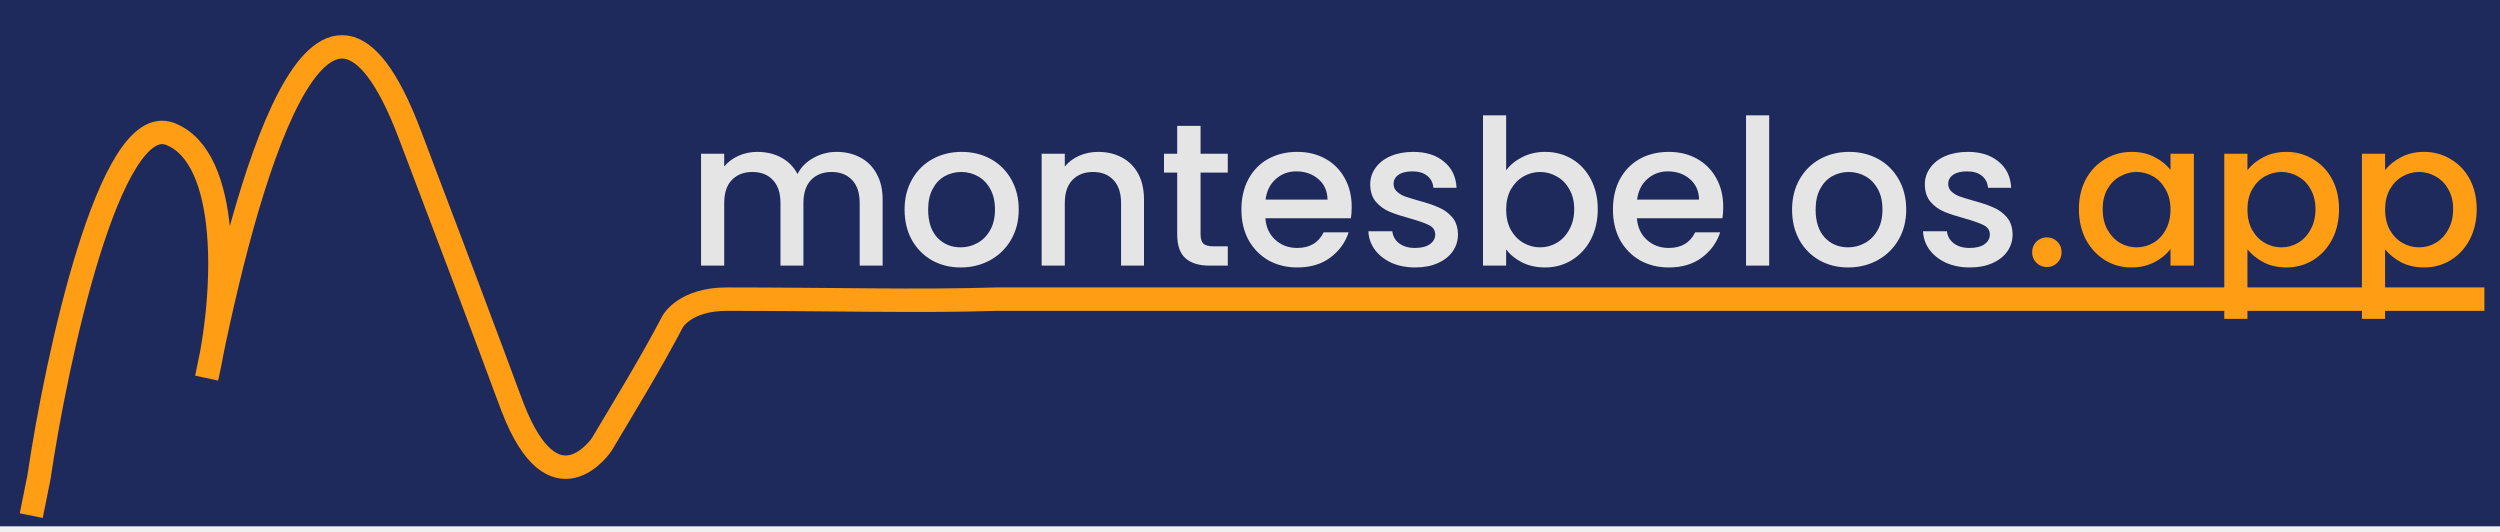
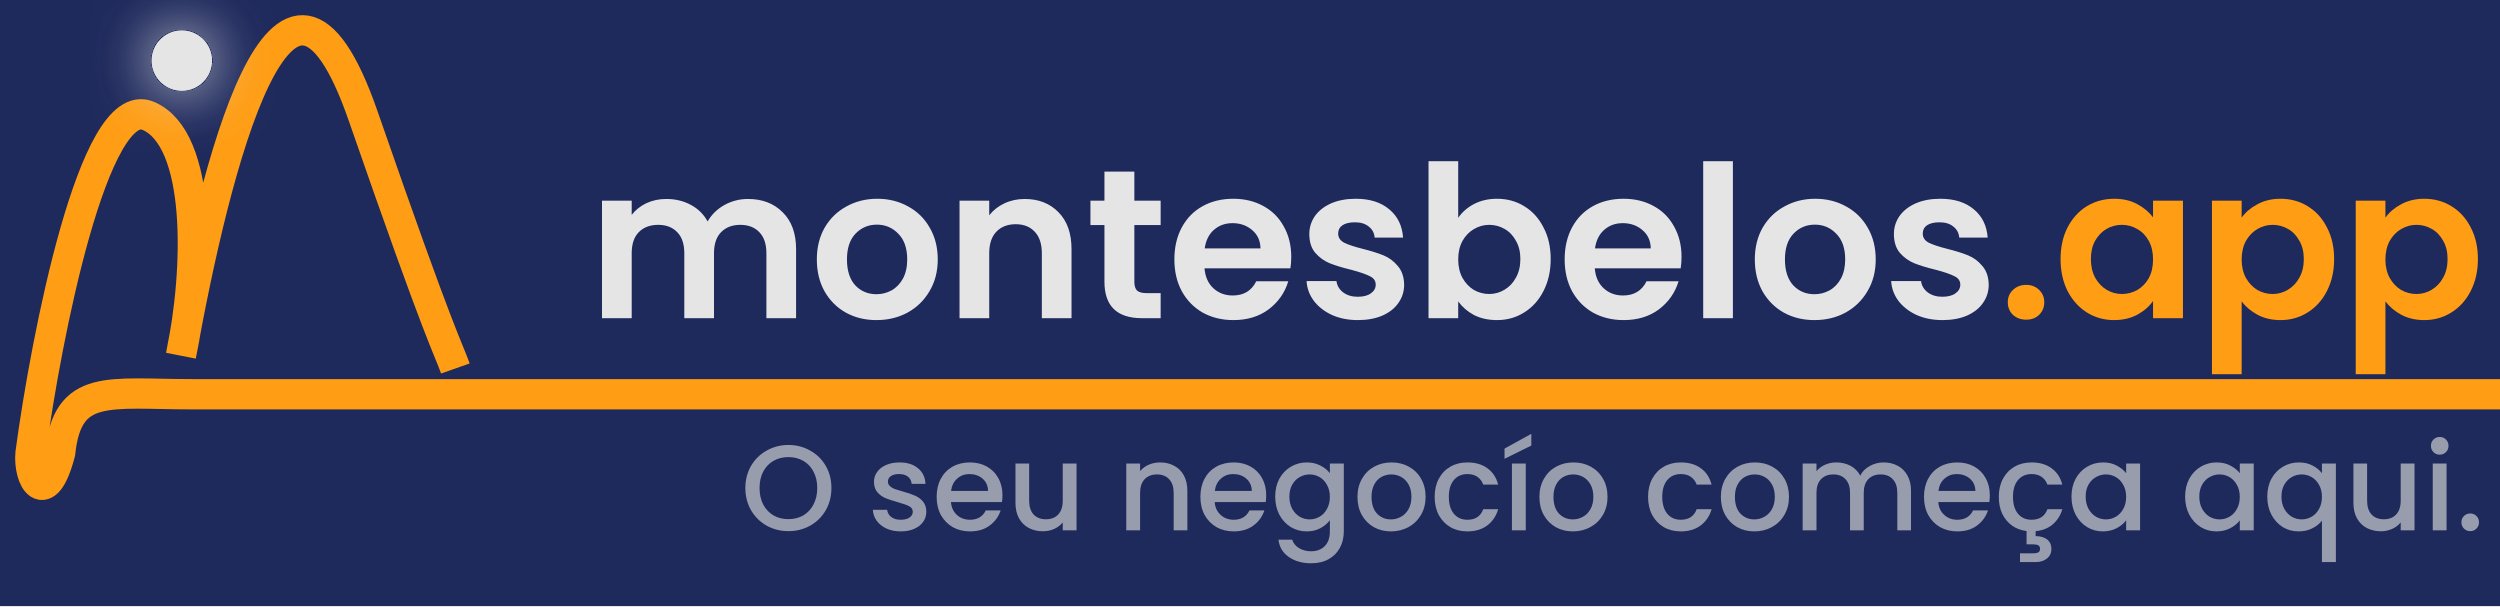
- <svg xmlns="http://www.w3.org/2000/svg" width="160" height="34" viewBox="0 0 160 34" fill="none">
-   <rect width="160" height="33.684" fill="#1E295C" />
-   <path d="M159 19.145H126.864H111.521H90.809H63.768C58.878 19.303 53.249 19.145 46.508 19.145C43.833 19.145 43.056 20.569 43.056 20.569C41.652 23.247 40.06 25.84 38.508 28.45C38.508 28.45 35.464 32.971 32.801 26.052C32.271 24.675 31.852 23.4 26.218 8.573C20.585 -6.254 15.667 11.831 13.227 24.187C14.516 18.636 14.757 10.077 10.891 8.573C7.025 7.069 3.6 23.02 2.495 30.541L2 33" stroke="#FF9D14" stroke-width="1.5" />
-   <path d="M53.538 9.72C54.101 9.72 54.604 9.837 55.046 10.071C55.496 10.305 55.847 10.652 56.099 11.111C56.359 11.57 56.489 12.125 56.489 12.775V17H55.02V12.996C55.02 12.355 54.859 11.865 54.539 11.527C54.218 11.18 53.78 11.007 53.226 11.007C52.671 11.007 52.229 11.18 51.9 11.527C51.579 11.865 51.419 12.355 51.419 12.996V17H49.95V12.996C49.95 12.355 49.789 11.865 49.469 11.527C49.148 11.18 48.71 11.007 48.156 11.007C47.601 11.007 47.159 11.18 46.83 11.527C46.509 11.865 46.349 12.355 46.349 12.996V17H44.867V9.837H46.349V10.656C46.591 10.361 46.899 10.132 47.272 9.967C47.644 9.802 48.043 9.72 48.468 9.72C49.04 9.72 49.551 9.841 50.002 10.084C50.452 10.327 50.799 10.678 51.042 11.137C51.258 10.704 51.596 10.361 52.056 10.11C52.515 9.85 53.009 9.72 53.538 9.72ZM61.481 17.117C60.805 17.117 60.194 16.965 59.648 16.662C59.102 16.35 58.673 15.917 58.361 15.362C58.049 14.799 57.893 14.149 57.893 13.412C57.893 12.684 58.054 12.038 58.374 11.475C58.695 10.912 59.133 10.478 59.687 10.175C60.242 9.872 60.862 9.72 61.546 9.72C62.231 9.72 62.851 9.872 63.405 10.175C63.96 10.478 64.398 10.912 64.718 11.475C65.039 12.038 65.199 12.684 65.199 13.412C65.199 14.14 65.035 14.786 64.705 15.349C64.376 15.912 63.925 16.35 63.353 16.662C62.79 16.965 62.166 17.117 61.481 17.117ZM61.481 15.83C61.863 15.83 62.218 15.739 62.547 15.557C62.885 15.375 63.158 15.102 63.366 14.738C63.574 14.374 63.678 13.932 63.678 13.412C63.678 12.892 63.579 12.454 63.379 12.099C63.18 11.735 62.916 11.462 62.586 11.28C62.257 11.098 61.902 11.007 61.52 11.007C61.139 11.007 60.784 11.098 60.454 11.28C60.134 11.462 59.878 11.735 59.687 12.099C59.497 12.454 59.401 12.892 59.401 13.412C59.401 14.183 59.596 14.781 59.986 15.206C60.385 15.622 60.883 15.83 61.481 15.83ZM70.278 9.72C70.842 9.72 71.344 9.837 71.787 10.071C72.237 10.305 72.588 10.652 72.84 11.111C73.091 11.57 73.216 12.125 73.216 12.775V17H71.748V12.996C71.748 12.355 71.587 11.865 71.266 11.527C70.946 11.18 70.508 11.007 69.954 11.007C69.399 11.007 68.957 11.18 68.627 11.527C68.307 11.865 68.147 12.355 68.147 12.996V17H66.665V9.837H68.147V10.656C68.389 10.361 68.697 10.132 69.07 9.967C69.451 9.802 69.854 9.72 70.278 9.72ZM76.836 11.046V15.011C76.836 15.28 76.897 15.475 77.018 15.596C77.148 15.709 77.365 15.765 77.668 15.765H78.578V17H77.408C76.74 17 76.229 16.844 75.874 16.532C75.519 16.22 75.341 15.713 75.341 15.011V11.046H74.496V9.837H75.341V8.056H76.836V9.837H78.578V11.046H76.836ZM86.509 13.243C86.509 13.512 86.491 13.754 86.457 13.971H80.984C81.027 14.543 81.239 15.002 81.621 15.349C82.002 15.696 82.47 15.869 83.025 15.869C83.822 15.869 84.385 15.535 84.715 14.868H86.314C86.097 15.527 85.703 16.068 85.131 16.493C84.567 16.909 83.865 17.117 83.025 17.117C82.34 17.117 81.725 16.965 81.179 16.662C80.641 16.35 80.217 15.917 79.905 15.362C79.601 14.799 79.45 14.149 79.45 13.412C79.45 12.675 79.597 12.03 79.892 11.475C80.195 10.912 80.615 10.478 81.153 10.175C81.699 9.872 82.323 9.72 83.025 9.72C83.701 9.72 84.303 9.867 84.832 10.162C85.36 10.457 85.772 10.873 86.067 11.41C86.361 11.939 86.509 12.55 86.509 13.243ZM84.962 12.775C84.953 12.229 84.758 11.791 84.377 11.462C83.995 11.133 83.523 10.968 82.96 10.968C82.448 10.968 82.011 11.133 81.647 11.462C81.283 11.783 81.066 12.22 80.997 12.775H84.962ZM90.567 17.117C90.004 17.117 89.497 17.017 89.046 16.818C88.604 16.61 88.253 16.333 87.993 15.986C87.733 15.631 87.594 15.236 87.577 14.803H89.111C89.137 15.106 89.28 15.362 89.54 15.57C89.809 15.769 90.142 15.869 90.541 15.869C90.957 15.869 91.278 15.791 91.503 15.635C91.737 15.47 91.854 15.262 91.854 15.011C91.854 14.742 91.724 14.543 91.464 14.413C91.213 14.283 90.81 14.14 90.255 13.984C89.718 13.837 89.28 13.694 88.942 13.555C88.604 13.416 88.309 13.204 88.058 12.918C87.816 12.632 87.694 12.255 87.694 11.787C87.694 11.406 87.807 11.059 88.032 10.747C88.257 10.426 88.578 10.175 88.994 9.993C89.419 9.811 89.904 9.72 90.45 9.72C91.265 9.72 91.919 9.928 92.413 10.344C92.916 10.751 93.184 11.31 93.219 12.021H91.737C91.711 11.7 91.581 11.445 91.347 11.254C91.113 11.063 90.797 10.968 90.398 10.968C90.008 10.968 89.709 11.042 89.501 11.189C89.293 11.336 89.189 11.531 89.189 11.774C89.189 11.965 89.258 12.125 89.397 12.255C89.536 12.385 89.705 12.489 89.904 12.567C90.103 12.636 90.398 12.727 90.788 12.84C91.308 12.979 91.733 13.122 92.062 13.269C92.4 13.408 92.691 13.616 92.933 13.893C93.176 14.17 93.302 14.539 93.31 14.998C93.31 15.405 93.198 15.769 92.972 16.09C92.747 16.411 92.426 16.662 92.01 16.844C91.603 17.026 91.122 17.117 90.567 17.117ZM96.394 10.903C96.645 10.556 96.987 10.275 97.421 10.058C97.862 9.833 98.352 9.72 98.889 9.72C99.522 9.72 100.094 9.872 100.606 10.175C101.117 10.478 101.52 10.912 101.815 11.475C102.109 12.03 102.257 12.667 102.257 13.386C102.257 14.105 102.109 14.751 101.815 15.323C101.52 15.886 101.113 16.328 100.593 16.649C100.081 16.961 99.513 17.117 98.889 17.117C98.335 17.117 97.841 17.009 97.407 16.792C96.983 16.575 96.645 16.298 96.394 15.96V17H94.912V7.38H96.394V10.903ZM100.749 13.386C100.749 12.892 100.645 12.467 100.437 12.112C100.237 11.748 99.969 11.475 99.63 11.293C99.301 11.102 98.946 11.007 98.564 11.007C98.192 11.007 97.837 11.102 97.499 11.293C97.169 11.484 96.9 11.761 96.692 12.125C96.493 12.489 96.394 12.918 96.394 13.412C96.394 13.906 96.493 14.339 96.692 14.712C96.9 15.076 97.169 15.353 97.499 15.544C97.837 15.735 98.192 15.83 98.564 15.83C98.946 15.83 99.301 15.735 99.63 15.544C99.969 15.345 100.237 15.059 100.437 14.686C100.645 14.313 100.749 13.88 100.749 13.386ZM110.287 13.243C110.287 13.512 110.27 13.754 110.235 13.971H104.762C104.805 14.543 105.018 15.002 105.399 15.349C105.78 15.696 106.248 15.869 106.803 15.869C107.6 15.869 108.164 15.535 108.493 14.868H110.092C109.875 15.527 109.481 16.068 108.909 16.493C108.346 16.909 107.644 17.117 106.803 17.117C106.118 17.117 105.503 16.965 104.957 16.662C104.42 16.35 103.995 15.917 103.683 15.362C103.38 14.799 103.228 14.149 103.228 13.412C103.228 12.675 103.375 12.03 103.67 11.475C103.973 10.912 104.394 10.478 104.931 10.175C105.477 9.872 106.101 9.72 106.803 9.72C107.479 9.72 108.081 9.867 108.61 10.162C109.139 10.457 109.55 10.873 109.845 11.41C110.14 11.939 110.287 12.55 110.287 13.243ZM108.74 12.775C108.731 12.229 108.536 11.791 108.155 11.462C107.774 11.133 107.301 10.968 106.738 10.968C106.227 10.968 105.789 11.133 105.425 11.462C105.061 11.783 104.844 12.22 104.775 12.775H108.74ZM113.228 7.38V17H111.746V7.38H113.228ZM118.28 17.117C117.604 17.117 116.993 16.965 116.447 16.662C115.901 16.35 115.472 15.917 115.16 15.362C114.848 14.799 114.692 14.149 114.692 13.412C114.692 12.684 114.853 12.038 115.173 11.475C115.494 10.912 115.932 10.478 116.486 10.175C117.041 9.872 117.661 9.72 118.345 9.72C119.03 9.72 119.65 9.872 120.204 10.175C120.759 10.478 121.197 10.912 121.517 11.475C121.838 12.038 121.998 12.684 121.998 13.412C121.998 14.14 121.834 14.786 121.504 15.349C121.175 15.912 120.724 16.35 120.152 16.662C119.589 16.965 118.965 17.117 118.28 17.117ZM118.28 15.83C118.662 15.83 119.017 15.739 119.346 15.557C119.684 15.375 119.957 15.102 120.165 14.738C120.373 14.374 120.477 13.932 120.477 13.412C120.477 12.892 120.378 12.454 120.178 12.099C119.979 11.735 119.715 11.462 119.385 11.28C119.056 11.098 118.701 11.007 118.319 11.007C117.938 11.007 117.583 11.098 117.253 11.28C116.933 11.462 116.677 11.735 116.486 12.099C116.296 12.454 116.2 12.892 116.2 13.412C116.2 14.183 116.395 14.781 116.785 15.206C117.184 15.622 117.682 15.83 118.28 15.83ZM126.063 17.117C125.5 17.117 124.993 17.017 124.542 16.818C124.1 16.61 123.749 16.333 123.489 15.986C123.229 15.631 123.091 15.236 123.073 14.803H124.607C124.633 15.106 124.776 15.362 125.036 15.57C125.305 15.769 125.639 15.869 126.037 15.869C126.453 15.869 126.774 15.791 126.999 15.635C127.233 15.47 127.35 15.262 127.35 15.011C127.35 14.742 127.22 14.543 126.96 14.413C126.709 14.283 126.306 14.14 125.751 13.984C125.214 13.837 124.776 13.694 124.438 13.555C124.1 13.416 123.806 13.204 123.554 12.918C123.312 12.632 123.19 12.255 123.19 11.787C123.19 11.406 123.303 11.059 123.528 10.747C123.754 10.426 124.074 10.175 124.49 9.993C124.915 9.811 125.4 9.72 125.946 9.72C126.761 9.72 127.415 9.928 127.909 10.344C128.412 10.751 128.681 11.31 128.715 12.021H127.233C127.207 11.7 127.077 11.445 126.843 11.254C126.609 11.063 126.293 10.968 125.894 10.968C125.504 10.968 125.205 11.042 124.997 11.189C124.789 11.336 124.685 11.531 124.685 11.774C124.685 11.965 124.755 12.125 124.893 12.255C125.032 12.385 125.201 12.489 125.4 12.567C125.6 12.636 125.894 12.727 126.284 12.84C126.804 12.979 127.229 13.122 127.558 13.269C127.896 13.408 128.187 13.616 128.429 13.893C128.672 14.17 128.798 14.539 128.806 14.998C128.806 15.405 128.694 15.769 128.468 16.09C128.243 16.411 127.922 16.662 127.506 16.844C127.099 17.026 126.618 17.117 126.063 17.117Z" fill="#E5E5E5" />
-   <path d="M131.006 17.091C130.737 17.091 130.512 17 130.33 16.818C130.148 16.636 130.057 16.411 130.057 16.142C130.057 15.873 130.148 15.648 130.33 15.466C130.512 15.284 130.737 15.193 131.006 15.193C131.266 15.193 131.487 15.284 131.669 15.466C131.851 15.648 131.942 15.873 131.942 16.142C131.942 16.411 131.851 16.636 131.669 16.818C131.487 17 131.266 17.091 131.006 17.091ZM133.049 13.386C133.049 12.667 133.197 12.03 133.491 11.475C133.795 10.92 134.202 10.491 134.713 10.188C135.233 9.876 135.805 9.72 136.429 9.72C136.993 9.72 137.482 9.833 137.898 10.058C138.323 10.275 138.661 10.548 138.912 10.877V9.837H140.407V17H138.912V15.934C138.661 16.272 138.319 16.554 137.885 16.779C137.452 17.004 136.958 17.117 136.403 17.117C135.788 17.117 135.225 16.961 134.713 16.649C134.202 16.328 133.795 15.886 133.491 15.323C133.197 14.751 133.049 14.105 133.049 13.386ZM138.912 13.412C138.912 12.918 138.808 12.489 138.6 12.125C138.401 11.761 138.137 11.484 137.807 11.293C137.478 11.102 137.123 11.007 136.741 11.007C136.36 11.007 136.005 11.102 135.675 11.293C135.346 11.475 135.077 11.748 134.869 12.112C134.67 12.467 134.57 12.892 134.57 13.386C134.57 13.88 134.67 14.313 134.869 14.686C135.077 15.059 135.346 15.345 135.675 15.544C136.013 15.735 136.369 15.83 136.741 15.83C137.123 15.83 137.478 15.735 137.807 15.544C138.137 15.353 138.401 15.076 138.6 14.712C138.808 14.339 138.912 13.906 138.912 13.412ZM143.836 10.89C144.087 10.561 144.43 10.283 144.863 10.058C145.296 9.833 145.786 9.72 146.332 9.72C146.956 9.72 147.524 9.876 148.035 10.188C148.555 10.491 148.962 10.92 149.257 11.475C149.552 12.03 149.699 12.667 149.699 13.386C149.699 14.105 149.552 14.751 149.257 15.323C148.962 15.886 148.555 16.328 148.035 16.649C147.524 16.961 146.956 17.117 146.332 17.117C145.786 17.117 145.301 17.009 144.876 16.792C144.451 16.567 144.105 16.289 143.836 15.96V20.406H142.354V9.837H143.836V10.89ZM148.191 13.386C148.191 12.892 148.087 12.467 147.879 12.112C147.68 11.748 147.411 11.475 147.073 11.293C146.744 11.102 146.388 11.007 146.007 11.007C145.634 11.007 145.279 11.102 144.941 11.293C144.612 11.484 144.343 11.761 144.135 12.125C143.936 12.489 143.836 12.918 143.836 13.412C143.836 13.906 143.936 14.339 144.135 14.712C144.343 15.076 144.612 15.353 144.941 15.544C145.279 15.735 145.634 15.83 146.007 15.83C146.388 15.83 146.744 15.735 147.073 15.544C147.411 15.345 147.68 15.059 147.879 14.686C148.087 14.313 148.191 13.88 148.191 13.386ZM152.646 10.89C152.898 10.561 153.24 10.283 153.673 10.058C154.107 9.833 154.596 9.72 155.142 9.72C155.766 9.72 156.334 9.876 156.845 10.188C157.365 10.491 157.773 10.92 158.067 11.475C158.362 12.03 158.509 12.667 158.509 13.386C158.509 14.105 158.362 14.751 158.067 15.323C157.773 15.886 157.365 16.328 156.845 16.649C156.334 16.961 155.766 17.117 155.142 17.117C154.596 17.117 154.111 17.009 153.686 16.792C153.262 16.567 152.915 16.289 152.646 15.96V20.406H151.164V9.837H152.646V10.89ZM157.001 13.386C157.001 12.892 156.897 12.467 156.689 12.112C156.49 11.748 156.221 11.475 155.883 11.293C155.554 11.102 155.199 11.007 154.817 11.007C154.445 11.007 154.089 11.102 153.751 11.293C153.422 11.484 153.153 11.761 152.945 12.125C152.746 12.489 152.646 12.918 152.646 13.412C152.646 13.906 152.746 14.339 152.945 14.712C153.153 15.076 153.422 15.353 153.751 15.544C154.089 15.735 154.445 15.83 154.817 15.83C155.199 15.83 155.554 15.735 155.883 15.544C156.221 15.345 156.49 15.059 156.689 14.686C156.897 14.313 157.001 13.88 157.001 13.386Z" fill="#FF9D14" />
+ <svg xmlns="http://www.w3.org/2000/svg" width="165" height="40" viewBox="0 0 165 40" fill="none">
+   <g clip-path="url(#clip0_130_14)">
+     <rect width="165" height="40" fill="white" />
+     <rect width="165" height="40" fill="#1E295C" />
+     <path d="M30.054 24.32C29.564 22.925 29.176 22.666 23.964 7.646C18.752 -7.374 14.201 10.946 11.944 23.462C13.137 17.839 13.36 9.169 9.783 7.646C6.206 6.122 3.038 22.281 2.016 29.9C1.853 31.605 2.992 33.62 3.968 29.9C4.456 25.25 7.135 26.021 12.739 26.021H56.671H164.494H165" stroke="#FF9D14" stroke-width="2" />
+     <path d="M49.364 13.132C50.316 13.132 51.081 13.426 51.66 14.014C52.248 14.593 52.542 15.405 52.542 16.45V21H50.582V16.716C50.582 16.109 50.428 15.647 50.12 15.33C49.812 15.003 49.392 14.84 48.86 14.84C48.328 14.84 47.903 15.003 47.586 15.33C47.278 15.647 47.124 16.109 47.124 16.716V21H45.164V16.716C45.164 16.109 45.01 15.647 44.702 15.33C44.394 15.003 43.974 14.84 43.442 14.84C42.9 14.84 42.471 15.003 42.154 15.33C41.846 15.647 41.692 16.109 41.692 16.716V21H39.732V13.244H41.692V14.182C41.944 13.855 42.266 13.599 42.658 13.412C43.059 13.225 43.498 13.132 43.974 13.132C44.58 13.132 45.122 13.263 45.598 13.524C46.074 13.776 46.442 14.14 46.704 14.616C46.956 14.168 47.32 13.809 47.796 13.538C48.281 13.267 48.804 13.132 49.364 13.132ZM57.846 21.126C57.099 21.126 56.427 20.963 55.83 20.636C55.232 20.3 54.761 19.829 54.416 19.222C54.08 18.615 53.911 17.915 53.911 17.122C53.911 16.329 54.084 15.629 54.429 15.022C54.784 14.415 55.265 13.949 55.871 13.622C56.478 13.286 57.155 13.118 57.901 13.118C58.648 13.118 59.325 13.286 59.931 13.622C60.538 13.949 61.014 14.415 61.359 15.022C61.714 15.629 61.892 16.329 61.892 17.122C61.892 17.915 61.709 18.615 61.346 19.222C60.991 19.829 60.505 20.3 59.889 20.636C59.283 20.963 58.602 21.126 57.846 21.126ZM57.846 19.418C58.2 19.418 58.532 19.334 58.84 19.166C59.157 18.989 59.409 18.727 59.596 18.382C59.782 18.037 59.876 17.617 59.876 17.122C59.876 16.385 59.679 15.82 59.288 15.428C58.905 15.027 58.434 14.826 57.873 14.826C57.313 14.826 56.842 15.027 56.459 15.428C56.086 15.82 55.9 16.385 55.9 17.122C55.9 17.859 56.081 18.429 56.446 18.83C56.819 19.222 57.285 19.418 57.846 19.418ZM67.627 13.132C68.551 13.132 69.298 13.426 69.867 14.014C70.437 14.593 70.721 15.405 70.721 16.45V21H68.761V16.716C68.761 16.1 68.607 15.629 68.299 15.302C67.991 14.966 67.571 14.798 67.039 14.798C66.498 14.798 66.069 14.966 65.751 15.302C65.443 15.629 65.289 16.1 65.289 16.716V21H63.329V13.244H65.289V14.21C65.551 13.874 65.882 13.613 66.283 13.426C66.694 13.23 67.142 13.132 67.627 13.132ZM74.867 14.854V18.606C74.867 18.867 74.928 19.059 75.049 19.18C75.18 19.292 75.394 19.348 75.693 19.348H76.603V21H75.371C73.719 21 72.893 20.197 72.893 18.592V14.854H71.969V13.244H72.893V11.326H74.867V13.244H76.603V14.854H74.867ZM85.223 16.954C85.223 17.234 85.204 17.486 85.167 17.71H79.497C79.543 18.27 79.74 18.709 80.085 19.026C80.43 19.343 80.855 19.502 81.359 19.502C82.087 19.502 82.605 19.189 82.913 18.564H85.027C84.803 19.311 84.374 19.927 83.739 20.412C83.104 20.888 82.325 21.126 81.401 21.126C80.654 21.126 79.982 20.963 79.385 20.636C78.797 20.3 78.335 19.829 77.999 19.222C77.672 18.615 77.509 17.915 77.509 17.122C77.509 16.319 77.672 15.615 77.999 15.008C78.326 14.401 78.783 13.935 79.371 13.608C79.959 13.281 80.635 13.118 81.401 13.118C82.138 13.118 82.796 13.277 83.375 13.594C83.963 13.911 84.415 14.364 84.733 14.952C85.059 15.531 85.223 16.198 85.223 16.954ZM83.193 16.394C83.183 15.89 83.001 15.489 82.647 15.19C82.292 14.882 81.858 14.728 81.345 14.728C80.859 14.728 80.449 14.877 80.113 15.176C79.786 15.465 79.585 15.871 79.511 16.394H83.193ZM89.621 21.126C88.987 21.126 88.418 21.014 87.913 20.79C87.409 20.557 87.008 20.244 86.71 19.852C86.42 19.46 86.261 19.026 86.234 18.55H88.207C88.245 18.849 88.389 19.096 88.641 19.292C88.903 19.488 89.225 19.586 89.608 19.586C89.981 19.586 90.27 19.511 90.475 19.362C90.69 19.213 90.797 19.021 90.797 18.788C90.797 18.536 90.667 18.349 90.406 18.228C90.153 18.097 89.748 17.957 89.188 17.808C88.609 17.668 88.133 17.523 87.76 17.374C87.395 17.225 87.078 16.996 86.808 16.688C86.546 16.38 86.415 15.965 86.415 15.442C86.415 15.013 86.537 14.621 86.779 14.266C87.031 13.911 87.386 13.631 87.844 13.426C88.31 13.221 88.856 13.118 89.481 13.118C90.406 13.118 91.143 13.351 91.694 13.818C92.244 14.275 92.547 14.896 92.603 15.68H90.728C90.7 15.372 90.569 15.129 90.335 14.952C90.112 14.765 89.808 14.672 89.425 14.672C89.071 14.672 88.796 14.737 88.6 14.868C88.413 14.999 88.32 15.181 88.32 15.414C88.32 15.675 88.45 15.876 88.712 16.016C88.973 16.147 89.379 16.282 89.93 16.422C90.49 16.562 90.951 16.707 91.316 16.856C91.68 17.005 91.992 17.239 92.254 17.556C92.524 17.864 92.664 18.275 92.674 18.788C92.674 19.236 92.547 19.637 92.296 19.992C92.053 20.347 91.698 20.627 91.231 20.832C90.774 21.028 90.237 21.126 89.621 21.126ZM96.242 14.378C96.494 14.005 96.84 13.701 97.278 13.468C97.726 13.235 98.235 13.118 98.804 13.118C99.467 13.118 100.064 13.281 100.596 13.608C101.138 13.935 101.562 14.401 101.87 15.008C102.188 15.605 102.346 16.301 102.346 17.094C102.346 17.887 102.188 18.592 101.87 19.208C101.562 19.815 101.138 20.286 100.596 20.622C100.064 20.958 99.467 21.126 98.804 21.126C98.226 21.126 97.717 21.014 97.278 20.79C96.849 20.557 96.504 20.258 96.242 19.894V21H94.282V10.64H96.242V14.378ZM100.344 17.094C100.344 16.627 100.246 16.226 100.05 15.89C99.864 15.545 99.612 15.283 99.294 15.106C98.986 14.929 98.65 14.84 98.286 14.84C97.932 14.84 97.596 14.933 97.278 15.12C96.97 15.297 96.718 15.559 96.522 15.904C96.336 16.249 96.242 16.655 96.242 17.122C96.242 17.589 96.336 17.995 96.522 18.34C96.718 18.685 96.97 18.951 97.278 19.138C97.596 19.315 97.932 19.404 98.286 19.404C98.65 19.404 98.986 19.311 99.294 19.124C99.612 18.937 99.864 18.671 100.05 18.326C100.246 17.981 100.344 17.57 100.344 17.094ZM110.981 16.954C110.981 17.234 110.962 17.486 110.925 17.71H105.255C105.301 18.27 105.497 18.709 105.843 19.026C106.188 19.343 106.613 19.502 107.117 19.502C107.845 19.502 108.363 19.189 108.671 18.564H110.785C110.561 19.311 110.131 19.927 109.497 20.412C108.862 20.888 108.083 21.126 107.159 21.126C106.412 21.126 105.74 20.963 105.143 20.636C104.555 20.3 104.093 19.829 103.757 19.222C103.43 18.615 103.267 17.915 103.267 17.122C103.267 16.319 103.43 15.615 103.757 15.008C104.083 14.401 104.541 13.935 105.129 13.608C105.717 13.281 106.393 13.118 107.159 13.118C107.896 13.118 108.554 13.277 109.133 13.594C109.721 13.911 110.173 14.364 110.491 14.952C110.817 15.531 110.981 16.198 110.981 16.954ZM108.951 16.394C108.941 15.89 108.759 15.489 108.405 15.19C108.05 14.882 107.616 14.728 107.103 14.728C106.617 14.728 106.207 14.877 105.871 15.176C105.544 15.465 105.343 15.871 105.269 16.394H108.951ZM114.371 10.64V21H112.411V10.64H114.371ZM119.752 21.126C119.005 21.126 118.333 20.963 117.736 20.636C117.138 20.3 116.667 19.829 116.322 19.222C115.986 18.615 115.818 17.915 115.818 17.122C115.818 16.329 115.99 15.629 116.336 15.022C116.69 14.415 117.171 13.949 117.778 13.622C118.384 13.286 119.061 13.118 119.808 13.118C120.554 13.118 121.231 13.286 121.838 13.622C122.444 13.949 122.92 14.415 123.266 15.022C123.62 15.629 123.798 16.329 123.798 17.122C123.798 17.915 123.616 18.615 123.252 19.222C122.897 19.829 122.412 20.3 121.796 20.636C121.189 20.963 120.508 21.126 119.752 21.126ZM119.752 19.418C120.106 19.418 120.438 19.334 120.746 19.166C121.063 18.989 121.315 18.727 121.502 18.382C121.688 18.037 121.782 17.617 121.782 17.122C121.782 16.385 121.586 15.82 121.194 15.428C120.811 15.027 120.34 14.826 119.78 14.826C119.22 14.826 118.748 15.027 118.366 15.428C117.992 15.82 117.806 16.385 117.806 17.122C117.806 17.859 117.988 18.429 118.352 18.83C118.725 19.222 119.192 19.418 119.752 19.418ZM128.204 21.126C127.569 21.126 127 21.014 126.496 20.79C125.992 20.557 125.59 20.244 125.292 19.852C125.002 19.46 124.844 19.026 124.816 18.55H126.79C126.827 18.849 126.972 19.096 127.224 19.292C127.485 19.488 127.807 19.586 128.19 19.586C128.563 19.586 128.852 19.511 129.058 19.362C129.272 19.213 129.38 19.021 129.38 18.788C129.38 18.536 129.249 18.349 128.988 18.228C128.736 18.097 128.33 17.957 127.77 17.808C127.191 17.668 126.715 17.523 126.342 17.374C125.978 17.225 125.66 16.996 125.39 16.688C125.128 16.38 124.998 15.965 124.998 15.442C124.998 15.013 125.119 14.621 125.362 14.266C125.614 13.911 125.968 13.631 126.426 13.426C126.892 13.221 127.438 13.118 128.064 13.118C128.988 13.118 129.725 13.351 130.276 13.818C130.826 14.275 131.13 14.896 131.186 15.68H129.31C129.282 15.372 129.151 15.129 128.918 14.952C128.694 14.765 128.39 14.672 128.008 14.672C127.653 14.672 127.378 14.737 127.182 14.868C126.995 14.999 126.902 15.181 126.902 15.414C126.902 15.675 127.032 15.876 127.294 16.016C127.555 16.147 127.961 16.282 128.512 16.422C129.072 16.562 129.534 16.707 129.898 16.856C130.262 17.005 130.574 17.239 130.836 17.556C131.106 17.864 131.246 18.275 131.256 18.788C131.256 19.236 131.13 19.637 130.878 19.992C130.635 20.347 130.28 20.627 129.814 20.832C129.356 21.028 128.82 21.126 128.204 21.126Z" fill="#E5E5E5" />
+     <path d="M133.732 21.098C133.378 21.098 133.084 20.991 132.85 20.776C132.626 20.552 132.514 20.277 132.514 19.95C132.514 19.623 132.626 19.353 132.85 19.138C133.084 18.914 133.378 18.802 133.732 18.802C134.078 18.802 134.362 18.914 134.586 19.138C134.81 19.353 134.922 19.623 134.922 19.95C134.922 20.277 134.81 20.552 134.586 20.776C134.362 20.991 134.078 21.098 133.732 21.098ZM135.997 17.094C135.997 16.31 136.151 15.615 136.459 15.008C136.776 14.401 137.201 13.935 137.733 13.608C138.274 13.281 138.876 13.118 139.539 13.118C140.118 13.118 140.622 13.235 141.051 13.468C141.49 13.701 141.84 13.995 142.101 14.35V13.244H144.075V21H142.101V19.866C141.849 20.23 141.499 20.533 141.051 20.776C140.612 21.009 140.104 21.126 139.525 21.126C138.872 21.126 138.274 20.958 137.733 20.622C137.201 20.286 136.776 19.815 136.459 19.208C136.151 18.592 135.997 17.887 135.997 17.094ZM142.101 17.122C142.101 16.646 142.008 16.24 141.821 15.904C141.634 15.559 141.382 15.297 141.065 15.12C140.748 14.933 140.407 14.84 140.043 14.84C139.679 14.84 139.343 14.929 139.035 15.106C138.727 15.283 138.475 15.545 138.279 15.89C138.092 16.226 137.999 16.627 137.999 17.094C137.999 17.561 138.092 17.971 138.279 18.326C138.475 18.671 138.727 18.937 139.035 19.124C139.352 19.311 139.688 19.404 140.043 19.404C140.407 19.404 140.748 19.315 141.065 19.138C141.382 18.951 141.634 18.69 141.821 18.354C142.008 18.009 142.101 17.598 142.101 17.122ZM147.949 14.364C148.201 14.009 148.547 13.715 148.985 13.482C149.433 13.239 149.942 13.118 150.511 13.118C151.174 13.118 151.771 13.281 152.303 13.608C152.845 13.935 153.269 14.401 153.577 15.008C153.895 15.605 154.053 16.301 154.053 17.094C154.053 17.887 153.895 18.592 153.577 19.208C153.269 19.815 152.845 20.286 152.303 20.622C151.771 20.958 151.174 21.126 150.511 21.126C149.942 21.126 149.438 21.009 148.999 20.776C148.57 20.543 148.22 20.249 147.949 19.894V24.696H145.989V13.244H147.949V14.364ZM152.051 17.094C152.051 16.627 151.953 16.226 151.757 15.89C151.571 15.545 151.319 15.283 151.001 15.106C150.693 14.929 150.357 14.84 149.993 14.84C149.639 14.84 149.303 14.933 148.985 15.12C148.677 15.297 148.425 15.559 148.229 15.904C148.043 16.249 147.949 16.655 147.949 17.122C147.949 17.589 148.043 17.995 148.229 18.34C148.425 18.685 148.677 18.951 148.985 19.138C149.303 19.315 149.639 19.404 149.993 19.404C150.357 19.404 150.693 19.311 151.001 19.124C151.319 18.937 151.571 18.671 151.757 18.326C151.953 17.981 152.051 17.57 152.051 17.094ZM157.438 14.364C157.69 14.009 158.035 13.715 158.474 13.482C158.922 13.239 159.43 13.118 160 13.118C160.662 13.118 161.26 13.281 161.792 13.608C162.333 13.935 162.758 14.401 163.066 15.008C163.383 15.605 163.542 16.301 163.542 17.094C163.542 17.887 163.383 18.592 163.066 19.208C162.758 19.815 162.333 20.286 161.792 20.622C161.26 20.958 160.662 21.126 160 21.126C159.43 21.126 158.926 21.009 158.488 20.776C158.058 20.543 157.708 20.249 157.438 19.894V24.696H155.478V13.244H157.438V14.364ZM161.54 17.094C161.54 16.627 161.442 16.226 161.246 15.89C161.059 15.545 160.807 15.283 160.49 15.106C160.182 14.929 159.846 14.84 159.482 14.84C159.127 14.84 158.791 14.933 158.474 15.12C158.166 15.297 157.914 15.559 157.718 15.904C157.531 16.249 157.438 16.655 157.438 17.122C157.438 17.589 157.531 17.995 157.718 18.34C157.914 18.685 158.166 18.951 158.474 19.138C158.791 19.315 159.127 19.404 159.482 19.404C159.846 19.404 160.182 19.311 160.49 19.124C160.807 18.937 161.059 18.671 161.246 18.326C161.442 17.981 161.54 17.57 161.54 17.094Z" fill="#FF9D14" />
+     <path d="M52.034 35.056C51.517 35.056 51.04 34.936 50.602 34.696C50.17 34.451 49.826 34.112 49.57 33.68C49.32 33.243 49.194 32.752 49.194 32.208C49.194 31.664 49.32 31.176 49.57 30.744C49.826 30.312 50.17 29.976 50.602 29.736C51.04 29.491 51.517 29.368 52.034 29.368C52.557 29.368 53.034 29.491 53.466 29.736C53.904 29.976 54.248 30.312 54.498 30.744C54.749 31.176 54.874 31.664 54.874 32.208C54.874 32.752 54.749 33.243 54.498 33.68C54.248 34.112 53.904 34.451 53.466 34.696C53.034 34.936 52.557 35.056 52.034 35.056ZM52.034 34.264C52.402 34.264 52.73 34.181 53.018 34.016C53.306 33.845 53.53 33.605 53.69 33.296C53.856 32.981 53.938 32.619 53.938 32.208C53.938 31.797 53.856 31.437 53.69 31.128C53.53 30.819 53.306 30.581 53.018 30.416C52.73 30.251 52.402 30.168 52.034 30.168C51.666 30.168 51.338 30.251 51.05 30.416C50.762 30.581 50.536 30.819 50.37 31.128C50.21 31.437 50.13 31.797 50.13 32.208C50.13 32.619 50.21 32.981 50.37 33.296C50.536 33.605 50.762 33.845 51.05 34.016C51.338 34.181 51.666 34.264 52.034 34.264ZM59.45 35.072C59.103 35.072 58.791 35.011 58.514 34.888C58.242 34.76 58.026 34.589 57.866 34.376C57.706 34.157 57.621 33.915 57.61 33.648H58.554C58.57 33.835 58.658 33.992 58.818 34.12C58.983 34.243 59.189 34.304 59.434 34.304C59.69 34.304 59.887 34.256 60.026 34.16C60.17 34.059 60.242 33.931 60.242 33.776C60.242 33.611 60.162 33.488 60.002 33.408C59.847 33.328 59.599 33.24 59.258 33.144C58.927 33.053 58.658 32.965 58.45 32.88C58.242 32.795 58.061 32.664 57.906 32.488C57.757 32.312 57.682 32.08 57.682 31.792C57.682 31.557 57.751 31.344 57.89 31.152C58.029 30.955 58.226 30.8 58.482 30.688C58.743 30.576 59.042 30.52 59.378 30.52C59.879 30.52 60.282 30.648 60.586 30.904C60.895 31.155 61.061 31.499 61.082 31.936H60.17C60.154 31.739 60.074 31.581 59.93 31.464C59.786 31.347 59.591 31.288 59.346 31.288C59.106 31.288 58.922 31.333 58.794 31.424C58.666 31.515 58.602 31.635 58.602 31.784C58.602 31.901 58.645 32 58.73 32.08C58.815 32.16 58.919 32.224 59.042 32.272C59.165 32.315 59.346 32.371 59.586 32.44C59.906 32.525 60.167 32.613 60.37 32.704C60.578 32.789 60.757 32.917 60.906 33.088C61.055 33.259 61.133 33.485 61.138 33.768C61.138 34.019 61.069 34.243 60.93 34.44C60.791 34.637 60.594 34.792 60.338 34.904C60.087 35.016 59.791 35.072 59.45 35.072ZM66.163 32.688C66.163 32.853 66.153 33.003 66.131 33.136H62.763C62.79 33.488 62.921 33.771 63.155 33.984C63.39 34.197 63.678 34.304 64.019 34.304C64.51 34.304 64.857 34.099 65.059 33.688H66.043C65.91 34.093 65.667 34.427 65.315 34.688C64.969 34.944 64.537 35.072 64.019 35.072C63.598 35.072 63.219 34.979 62.883 34.792C62.553 34.6 62.291 34.333 62.099 33.992C61.913 33.645 61.819 33.245 61.819 32.792C61.819 32.339 61.91 31.941 62.091 31.6C62.278 31.253 62.537 30.987 62.867 30.8C63.203 30.613 63.587 30.52 64.019 30.52C64.435 30.52 64.806 30.611 65.131 30.792C65.457 30.973 65.71 31.229 65.891 31.56C66.073 31.885 66.163 32.261 66.163 32.688ZM65.211 32.4C65.206 32.064 65.086 31.795 64.851 31.592C64.617 31.389 64.326 31.288 63.979 31.288C63.665 31.288 63.395 31.389 63.171 31.592C62.947 31.789 62.814 32.059 62.771 32.4H65.211ZM71.053 30.592V35H70.141V34.48C69.997 34.661 69.808 34.805 69.573 34.912C69.344 35.013 69.098 35.064 68.837 35.064C68.49 35.064 68.178 34.992 67.901 34.848C67.629 34.704 67.413 34.491 67.253 34.208C67.098 33.925 67.021 33.584 67.021 33.184V30.592H67.925V33.048C67.925 33.443 68.024 33.747 68.221 33.96C68.418 34.168 68.688 34.272 69.029 34.272C69.37 34.272 69.64 34.168 69.837 33.96C70.04 33.747 70.141 33.443 70.141 33.048V30.592H71.053ZM76.558 30.52C76.905 30.52 77.214 30.592 77.486 30.736C77.764 30.88 77.98 31.093 78.134 31.376C78.289 31.659 78.366 32 78.366 32.4V35H77.462V32.536C77.462 32.141 77.364 31.84 77.166 31.632C76.969 31.419 76.7 31.312 76.358 31.312C76.017 31.312 75.745 31.419 75.542 31.632C75.345 31.84 75.246 32.141 75.246 32.536V35H74.334V30.592H75.246V31.096C75.396 30.915 75.585 30.773 75.814 30.672C76.049 30.571 76.297 30.52 76.558 30.52ZM83.57 32.688C83.57 32.853 83.559 33.003 83.538 33.136H80.17C80.196 33.488 80.327 33.771 80.562 33.984C80.796 34.197 81.084 34.304 81.426 34.304C81.916 34.304 82.263 34.099 82.466 33.688H83.45C83.316 34.093 83.074 34.427 82.722 34.688C82.375 34.944 81.943 35.072 81.426 35.072C81.004 35.072 80.626 34.979 80.29 34.792C79.959 34.6 79.698 34.333 79.506 33.992C79.319 33.645 79.226 33.245 79.226 32.792C79.226 32.339 79.316 31.941 79.498 31.6C79.684 31.253 79.943 30.987 80.274 30.8C80.61 30.613 80.994 30.52 81.426 30.52C81.842 30.52 82.212 30.611 82.538 30.792C82.863 30.973 83.116 31.229 83.298 31.56C83.479 31.885 83.57 32.261 83.57 32.688ZM82.618 32.4C82.612 32.064 82.492 31.795 82.258 31.592C82.023 31.389 81.732 31.288 81.386 31.288C81.071 31.288 80.802 31.389 80.578 31.592C80.354 31.789 80.22 32.059 80.178 32.4H82.618ZM86.243 30.52C86.585 30.52 86.886 30.589 87.147 30.728C87.414 30.861 87.622 31.029 87.771 31.232V30.592H88.691V35.072C88.691 35.477 88.606 35.837 88.435 36.152C88.264 36.472 88.016 36.723 87.691 36.904C87.371 37.085 86.987 37.176 86.539 37.176C85.942 37.176 85.446 37.035 85.051 36.752C84.656 36.475 84.433 36.096 84.379 35.616H85.283C85.353 35.845 85.499 36.029 85.723 36.168C85.953 36.312 86.225 36.384 86.539 36.384C86.907 36.384 87.203 36.272 87.427 36.048C87.656 35.824 87.771 35.499 87.771 35.072V34.336C87.617 34.544 87.406 34.72 87.139 34.864C86.878 35.003 86.579 35.072 86.243 35.072C85.859 35.072 85.507 34.976 85.187 34.784C84.873 34.587 84.622 34.315 84.435 33.968C84.254 33.616 84.163 33.219 84.163 32.776C84.163 32.333 84.254 31.941 84.435 31.6C84.622 31.259 84.873 30.995 85.187 30.808C85.507 30.616 85.859 30.52 86.243 30.52ZM87.771 32.792C87.771 32.488 87.707 32.224 87.579 32C87.457 31.776 87.294 31.605 87.091 31.488C86.888 31.371 86.67 31.312 86.435 31.312C86.201 31.312 85.982 31.371 85.779 31.488C85.576 31.6 85.411 31.768 85.283 31.992C85.16 32.211 85.099 32.472 85.099 32.776C85.099 33.08 85.16 33.347 85.283 33.576C85.411 33.805 85.576 33.981 85.779 34.104C85.987 34.221 86.206 34.28 86.435 34.28C86.67 34.28 86.888 34.221 87.091 34.104C87.294 33.987 87.457 33.816 87.579 33.592C87.707 33.363 87.771 33.096 87.771 32.792ZM91.801 35.072C91.385 35.072 91.009 34.979 90.673 34.792C90.337 34.6 90.073 34.333 89.881 33.992C89.689 33.645 89.593 33.245 89.593 32.792C89.593 32.344 89.692 31.947 89.889 31.6C90.086 31.253 90.356 30.987 90.697 30.8C91.038 30.613 91.42 30.52 91.841 30.52C92.262 30.52 92.644 30.613 92.985 30.8C93.326 30.987 93.596 31.253 93.793 31.6C93.99 31.947 94.089 32.344 94.089 32.792C94.089 33.24 93.988 33.637 93.785 33.984C93.582 34.331 93.305 34.6 92.953 34.792C92.606 34.979 92.222 35.072 91.801 35.072ZM91.801 34.28C92.036 34.28 92.254 34.224 92.457 34.112C92.665 34 92.833 33.832 92.961 33.608C93.089 33.384 93.153 33.112 93.153 32.792C93.153 32.472 93.092 32.203 92.969 31.984C92.846 31.76 92.684 31.592 92.481 31.48C92.278 31.368 92.06 31.312 91.825 31.312C91.59 31.312 91.372 31.368 91.169 31.48C90.972 31.592 90.814 31.76 90.697 31.984C90.58 32.203 90.521 32.472 90.521 32.792C90.521 33.267 90.641 33.635 90.881 33.896C91.126 34.152 91.433 34.28 91.801 34.28ZM94.687 32.792C94.687 32.339 94.777 31.941 94.959 31.6C95.145 31.253 95.401 30.987 95.727 30.8C96.052 30.613 96.425 30.52 96.847 30.52C97.38 30.52 97.82 30.648 98.167 30.904C98.519 31.155 98.756 31.515 98.879 31.984H97.895C97.815 31.765 97.687 31.595 97.511 31.472C97.335 31.349 97.113 31.288 96.847 31.288C96.473 31.288 96.175 31.421 95.951 31.688C95.732 31.949 95.623 32.317 95.623 32.792C95.623 33.267 95.732 33.637 95.951 33.904C96.175 34.171 96.473 34.304 96.847 34.304C97.375 34.304 97.724 34.072 97.895 33.608H98.879C98.751 34.056 98.511 34.413 98.159 34.68C97.807 34.941 97.369 35.072 96.847 35.072C96.425 35.072 96.052 34.979 95.727 34.792C95.401 34.6 95.145 34.333 94.959 33.992C94.777 33.645 94.687 33.245 94.687 32.792ZM100.7 30.592V35H99.787V30.592H100.7ZM101.068 29.408L99.299 30.28V29.608L101.068 28.632V29.408ZM103.809 35.072C103.393 35.072 103.017 34.979 102.681 34.792C102.345 34.6 102.081 34.333 101.889 33.992C101.697 33.645 101.601 33.245 101.601 32.792C101.601 32.344 101.7 31.947 101.897 31.6C102.094 31.253 102.364 30.987 102.705 30.8C103.046 30.613 103.428 30.52 103.849 30.52C104.27 30.52 104.652 30.613 104.993 30.8C105.334 30.987 105.604 31.253 105.801 31.6C105.998 31.947 106.097 32.344 106.097 32.792C106.097 33.24 105.996 33.637 105.793 33.984C105.59 34.331 105.313 34.6 104.961 34.792C104.614 34.979 104.23 35.072 103.809 35.072ZM103.809 34.28C104.044 34.28 104.262 34.224 104.465 34.112C104.673 34 104.841 33.832 104.969 33.608C105.097 33.384 105.161 33.112 105.161 32.792C105.161 32.472 105.1 32.203 104.977 31.984C104.854 31.76 104.692 31.592 104.489 31.48C104.286 31.368 104.068 31.312 103.833 31.312C103.598 31.312 103.38 31.368 103.177 31.48C102.98 31.592 102.822 31.76 102.705 31.984C102.588 32.203 102.529 32.472 102.529 32.792C102.529 33.267 102.649 33.635 102.889 33.896C103.134 34.152 103.441 34.28 103.809 34.28ZM108.773 32.792C108.773 32.339 108.863 31.941 109.045 31.6C109.231 31.253 109.487 30.987 109.813 30.8C110.138 30.613 110.511 30.52 110.933 30.52C111.466 30.52 111.906 30.648 112.253 30.904C112.605 31.155 112.842 31.515 112.965 31.984H111.981C111.901 31.765 111.773 31.595 111.597 31.472C111.421 31.349 111.199 31.288 110.933 31.288C110.559 31.288 110.261 31.421 110.037 31.688C109.818 31.949 109.709 32.317 109.709 32.792C109.709 33.267 109.818 33.637 110.037 33.904C110.261 34.171 110.559 34.304 110.933 34.304C111.461 34.304 111.81 34.072 111.981 33.608H112.965C112.837 34.056 112.597 34.413 112.245 34.68C111.893 34.941 111.455 35.072 110.933 35.072C110.511 35.072 110.138 34.979 109.813 34.792C109.487 34.6 109.231 34.333 109.045 33.992C108.863 33.645 108.773 33.245 108.773 32.792ZM115.785 35.072C115.369 35.072 114.993 34.979 114.657 34.792C114.321 34.6 114.057 34.333 113.865 33.992C113.673 33.645 113.577 33.245 113.577 32.792C113.577 32.344 113.676 31.947 113.873 31.6C114.071 31.253 114.34 30.987 114.681 30.8C115.023 30.613 115.404 30.52 115.825 30.52C116.247 30.52 116.628 30.613 116.969 30.8C117.311 30.987 117.58 31.253 117.777 31.6C117.975 31.947 118.073 32.344 118.073 32.792C118.073 33.24 117.972 33.637 117.769 33.984C117.567 34.331 117.289 34.6 116.937 34.792C116.591 34.979 116.207 35.072 115.785 35.072ZM115.785 34.28C116.02 34.28 116.239 34.224 116.441 34.112C116.649 34 116.817 33.832 116.945 33.608C117.073 33.384 117.137 33.112 117.137 32.792C117.137 32.472 117.076 32.203 116.953 31.984C116.831 31.76 116.668 31.592 116.465 31.48C116.263 31.368 116.044 31.312 115.809 31.312C115.575 31.312 115.356 31.368 115.153 31.48C114.956 31.592 114.799 31.76 114.681 31.984C114.564 32.203 114.505 32.472 114.505 32.792C114.505 33.267 114.625 33.635 114.865 33.896C115.111 34.152 115.417 34.28 115.785 34.28ZM124.311 30.52C124.658 30.52 124.967 30.592 125.239 30.736C125.516 30.88 125.732 31.093 125.887 31.376C126.047 31.659 126.127 32 126.127 32.4V35H125.223V32.536C125.223 32.141 125.124 31.84 124.927 31.632C124.73 31.419 124.46 31.312 124.119 31.312C123.778 31.312 123.506 31.419 123.303 31.632C123.106 31.84 123.007 32.141 123.007 32.536V35H122.103V32.536C122.103 32.141 122.004 31.84 121.807 31.632C121.61 31.419 121.34 31.312 120.999 31.312C120.658 31.312 120.386 31.419 120.183 31.632C119.986 31.84 119.887 32.141 119.887 32.536V35H118.975V30.592H119.887V31.096C120.036 30.915 120.226 30.773 120.455 30.672C120.684 30.571 120.93 30.52 121.191 30.52C121.543 30.52 121.858 30.595 122.135 30.744C122.412 30.893 122.626 31.109 122.775 31.392C122.908 31.125 123.116 30.915 123.399 30.76C123.682 30.6 123.986 30.52 124.311 30.52ZM131.328 32.688C131.328 32.853 131.317 33.003 131.296 33.136H127.928C127.954 33.488 128.085 33.771 128.32 33.984C128.554 34.197 128.842 34.304 129.184 34.304C129.674 34.304 130.021 34.099 130.224 33.688H131.207C131.074 34.093 130.832 34.427 130.48 34.688C130.133 34.944 129.701 35.072 129.184 35.072C128.762 35.072 128.384 34.979 128.048 34.792C127.717 34.6 127.456 34.333 127.264 33.992C127.077 33.645 126.984 33.245 126.984 32.792C126.984 32.339 127.074 31.941 127.256 31.6C127.442 31.253 127.701 30.987 128.032 30.8C128.368 30.613 128.752 30.52 129.184 30.52C129.6 30.52 129.97 30.611 130.296 30.792C130.621 30.973 130.874 31.229 131.056 31.56C131.237 31.885 131.328 32.261 131.328 32.688ZM130.376 32.4C130.37 32.064 130.25 31.795 130.016 31.592C129.781 31.389 129.49 31.288 129.144 31.288C128.829 31.288 128.56 31.389 128.336 31.592C128.112 31.789 127.978 32.059 127.936 32.4H130.376ZM134.081 34.304C134.609 34.304 134.958 34.072 135.129 33.608H136.113C135.996 34.013 135.785 34.347 135.481 34.608C135.182 34.864 134.806 35.013 134.353 35.056V35.384C134.662 35.384 134.913 35.456 135.105 35.6C135.297 35.749 135.393 35.957 135.393 36.224C135.393 36.491 135.297 36.701 135.105 36.856C134.913 37.016 134.67 37.096 134.377 37.096H133.321V36.52H134.193C134.342 36.52 134.454 36.499 134.529 36.456C134.604 36.413 134.641 36.336 134.641 36.224C134.641 36.112 134.604 36.035 134.529 35.992C134.454 35.949 134.342 35.928 134.193 35.928H133.753V35.048C133.39 35.005 133.07 34.885 132.793 34.688C132.516 34.485 132.3 34.224 132.145 33.904C131.996 33.579 131.921 33.208 131.921 32.792C131.921 32.339 132.012 31.941 132.193 31.6C132.38 31.253 132.636 30.987 132.961 30.8C133.286 30.613 133.66 30.52 134.081 30.52C134.614 30.52 135.054 30.648 135.401 30.904C135.753 31.155 135.99 31.515 136.113 31.984H135.129C135.049 31.765 134.921 31.595 134.745 31.472C134.569 31.349 134.348 31.288 134.081 31.288C133.708 31.288 133.409 31.421 133.185 31.688C132.966 31.949 132.857 32.317 132.857 32.792C132.857 33.267 132.966 33.637 133.185 33.904C133.409 34.171 133.708 34.304 134.081 34.304ZM136.718 32.776C136.718 32.333 136.809 31.941 136.99 31.6C137.177 31.259 137.427 30.995 137.742 30.808C138.062 30.616 138.414 30.52 138.798 30.52C139.145 30.52 139.446 30.589 139.702 30.728C139.963 30.861 140.171 31.029 140.326 31.232V30.592H141.246V35H140.326V34.344C140.171 34.552 139.961 34.725 139.694 34.864C139.427 35.003 139.123 35.072 138.782 35.072C138.403 35.072 138.057 34.976 137.742 34.784C137.427 34.587 137.177 34.315 136.99 33.968C136.809 33.616 136.718 33.219 136.718 32.776ZM140.326 32.792C140.326 32.488 140.262 32.224 140.134 32C140.011 31.776 139.849 31.605 139.646 31.488C139.443 31.371 139.225 31.312 138.99 31.312C138.755 31.312 138.537 31.371 138.334 31.488C138.131 31.6 137.966 31.768 137.838 31.992C137.715 32.211 137.654 32.472 137.654 32.776C137.654 33.08 137.715 33.347 137.838 33.576C137.966 33.805 138.131 33.981 138.334 34.104C138.542 34.221 138.761 34.28 138.99 34.28C139.225 34.28 139.443 34.221 139.646 34.104C139.849 33.987 140.011 33.816 140.134 33.592C140.262 33.363 140.326 33.096 140.326 32.792ZM144.218 32.776C144.218 32.333 144.309 31.941 144.49 31.6C144.677 31.259 144.927 30.995 145.242 30.808C145.562 30.616 145.914 30.52 146.298 30.52C146.645 30.52 146.946 30.589 147.202 30.728C147.463 30.861 147.671 31.029 147.826 31.232V30.592H148.746V35H147.826V34.344C147.671 34.552 147.461 34.725 147.194 34.864C146.927 35.003 146.623 35.072 146.282 35.072C145.903 35.072 145.557 34.976 145.242 34.784C144.927 34.587 144.677 34.315 144.49 33.968C144.309 33.616 144.218 33.219 144.218 32.776ZM147.826 32.792C147.826 32.488 147.762 32.224 147.634 32C147.511 31.776 147.349 31.605 147.146 31.488C146.943 31.371 146.725 31.312 146.49 31.312C146.255 31.312 146.037 31.371 145.834 31.488C145.631 31.6 145.466 31.768 145.338 31.992C145.215 32.211 145.154 32.472 145.154 32.776C145.154 33.08 145.215 33.347 145.338 33.576C145.466 33.805 145.631 33.981 145.834 34.104C146.042 34.221 146.261 34.28 146.49 34.28C146.725 34.28 146.943 34.221 147.146 34.104C147.349 33.987 147.511 33.816 147.634 33.592C147.762 33.363 147.826 33.096 147.826 32.792ZM149.64 32.776C149.64 32.333 149.73 31.941 149.912 31.6C150.098 31.259 150.349 30.995 150.664 30.808C150.984 30.616 151.338 30.52 151.728 30.52C152.069 30.52 152.37 30.589 152.632 30.728C152.898 30.867 153.104 31.035 153.248 31.232V30.592H154.168V37.096H153.248V34.36C153.104 34.557 152.896 34.725 152.624 34.864C152.352 35.003 152.042 35.072 151.696 35.072C151.317 35.072 150.97 34.976 150.656 34.784C150.346 34.587 150.098 34.315 149.912 33.968C149.73 33.616 149.64 33.219 149.64 32.776ZM153.248 32.792C153.248 32.488 153.184 32.224 153.056 32C152.933 31.776 152.77 31.605 152.568 31.488C152.365 31.371 152.146 31.312 151.912 31.312C151.677 31.312 151.458 31.371 151.256 31.488C151.053 31.6 150.888 31.768 150.76 31.992C150.637 32.211 150.576 32.472 150.576 32.776C150.576 33.08 150.637 33.347 150.76 33.576C150.888 33.805 151.053 33.981 151.256 34.104C151.464 34.221 151.682 34.28 151.912 34.28C152.146 34.28 152.365 34.221 152.568 34.104C152.77 33.987 152.933 33.816 153.056 33.592C153.184 33.363 153.248 33.096 153.248 32.792ZM159.358 30.592V35H158.446V34.48C158.302 34.661 158.112 34.805 157.878 34.912C157.648 35.013 157.403 35.064 157.142 35.064C156.795 35.064 156.483 34.992 156.206 34.848C155.934 34.704 155.718 34.491 155.558 34.208C155.403 33.925 155.326 33.584 155.326 33.184V30.592H156.23V33.048C156.23 33.443 156.328 33.747 156.526 33.96C156.723 34.168 156.992 34.272 157.334 34.272C157.675 34.272 157.944 34.168 158.142 33.96C158.344 33.747 158.446 33.443 158.446 33.048V30.592H159.358ZM161.025 30.008C160.86 30.008 160.721 29.952 160.609 29.84C160.497 29.728 160.441 29.589 160.441 29.424C160.441 29.259 160.497 29.12 160.609 29.008C160.721 28.896 160.86 28.84 161.025 28.84C161.185 28.84 161.321 28.896 161.433 29.008C161.545 29.12 161.601 29.259 161.601 29.424C161.601 29.589 161.545 29.728 161.433 29.84C161.321 29.952 161.185 30.008 161.025 30.008ZM161.473 30.592V35H160.561V30.592H161.473ZM163.038 35.056C162.873 35.056 162.734 35 162.622 34.888C162.51 34.776 162.454 34.637 162.454 34.472C162.454 34.307 162.51 34.168 162.622 34.056C162.734 33.944 162.873 33.888 163.038 33.888C163.198 33.888 163.334 33.944 163.446 34.056C163.558 34.168 163.614 34.307 163.614 34.472C163.614 34.637 163.558 34.776 163.446 34.888C163.334 35 163.198 35.056 163.038 35.056Z" fill="#989DAE" />
+     <g filter="url(#filter0_d_130_14)">
+       <circle cx="12" cy="4" r="2" fill="#E5E5E5" />
+     </g>
+   </g>
+   <defs>
+     <filter id="filter0_d_130_14" x="6" y="-2" width="12" height="12" filterUnits="userSpaceOnUse" color-interpolation-filters="sRGB">
+       <feFlood flood-opacity="0" result="BackgroundImageFix" />
+       <feColorMatrix in="SourceAlpha" type="matrix" values="0 0 0 0 0 0 0 0 0 0 0 0 0 0 0 0 0 0 127 0" result="hardAlpha" />
+       <feOffset />
+       <feGaussianBlur stdDeviation="2" />
+       <feComposite in2="hardAlpha" operator="out" />
+       <feColorMatrix type="matrix" values="0 0 0 0 0.898 0 0 0 0 0.898 0 0 0 0 0.898 0 0 0 1 0" />
+       <feBlend mode="normal" in2="BackgroundImageFix" result="effect1_dropShadow_130_14" />
+       <feBlend mode="normal" in="SourceGraphic" in2="effect1_dropShadow_130_14" result="shape" />
+     </filter>
+     <clipPath id="clip0_130_14">
+       <rect width="165" height="40" fill="white" />
+     </clipPath>
+   </defs>
</svg>
